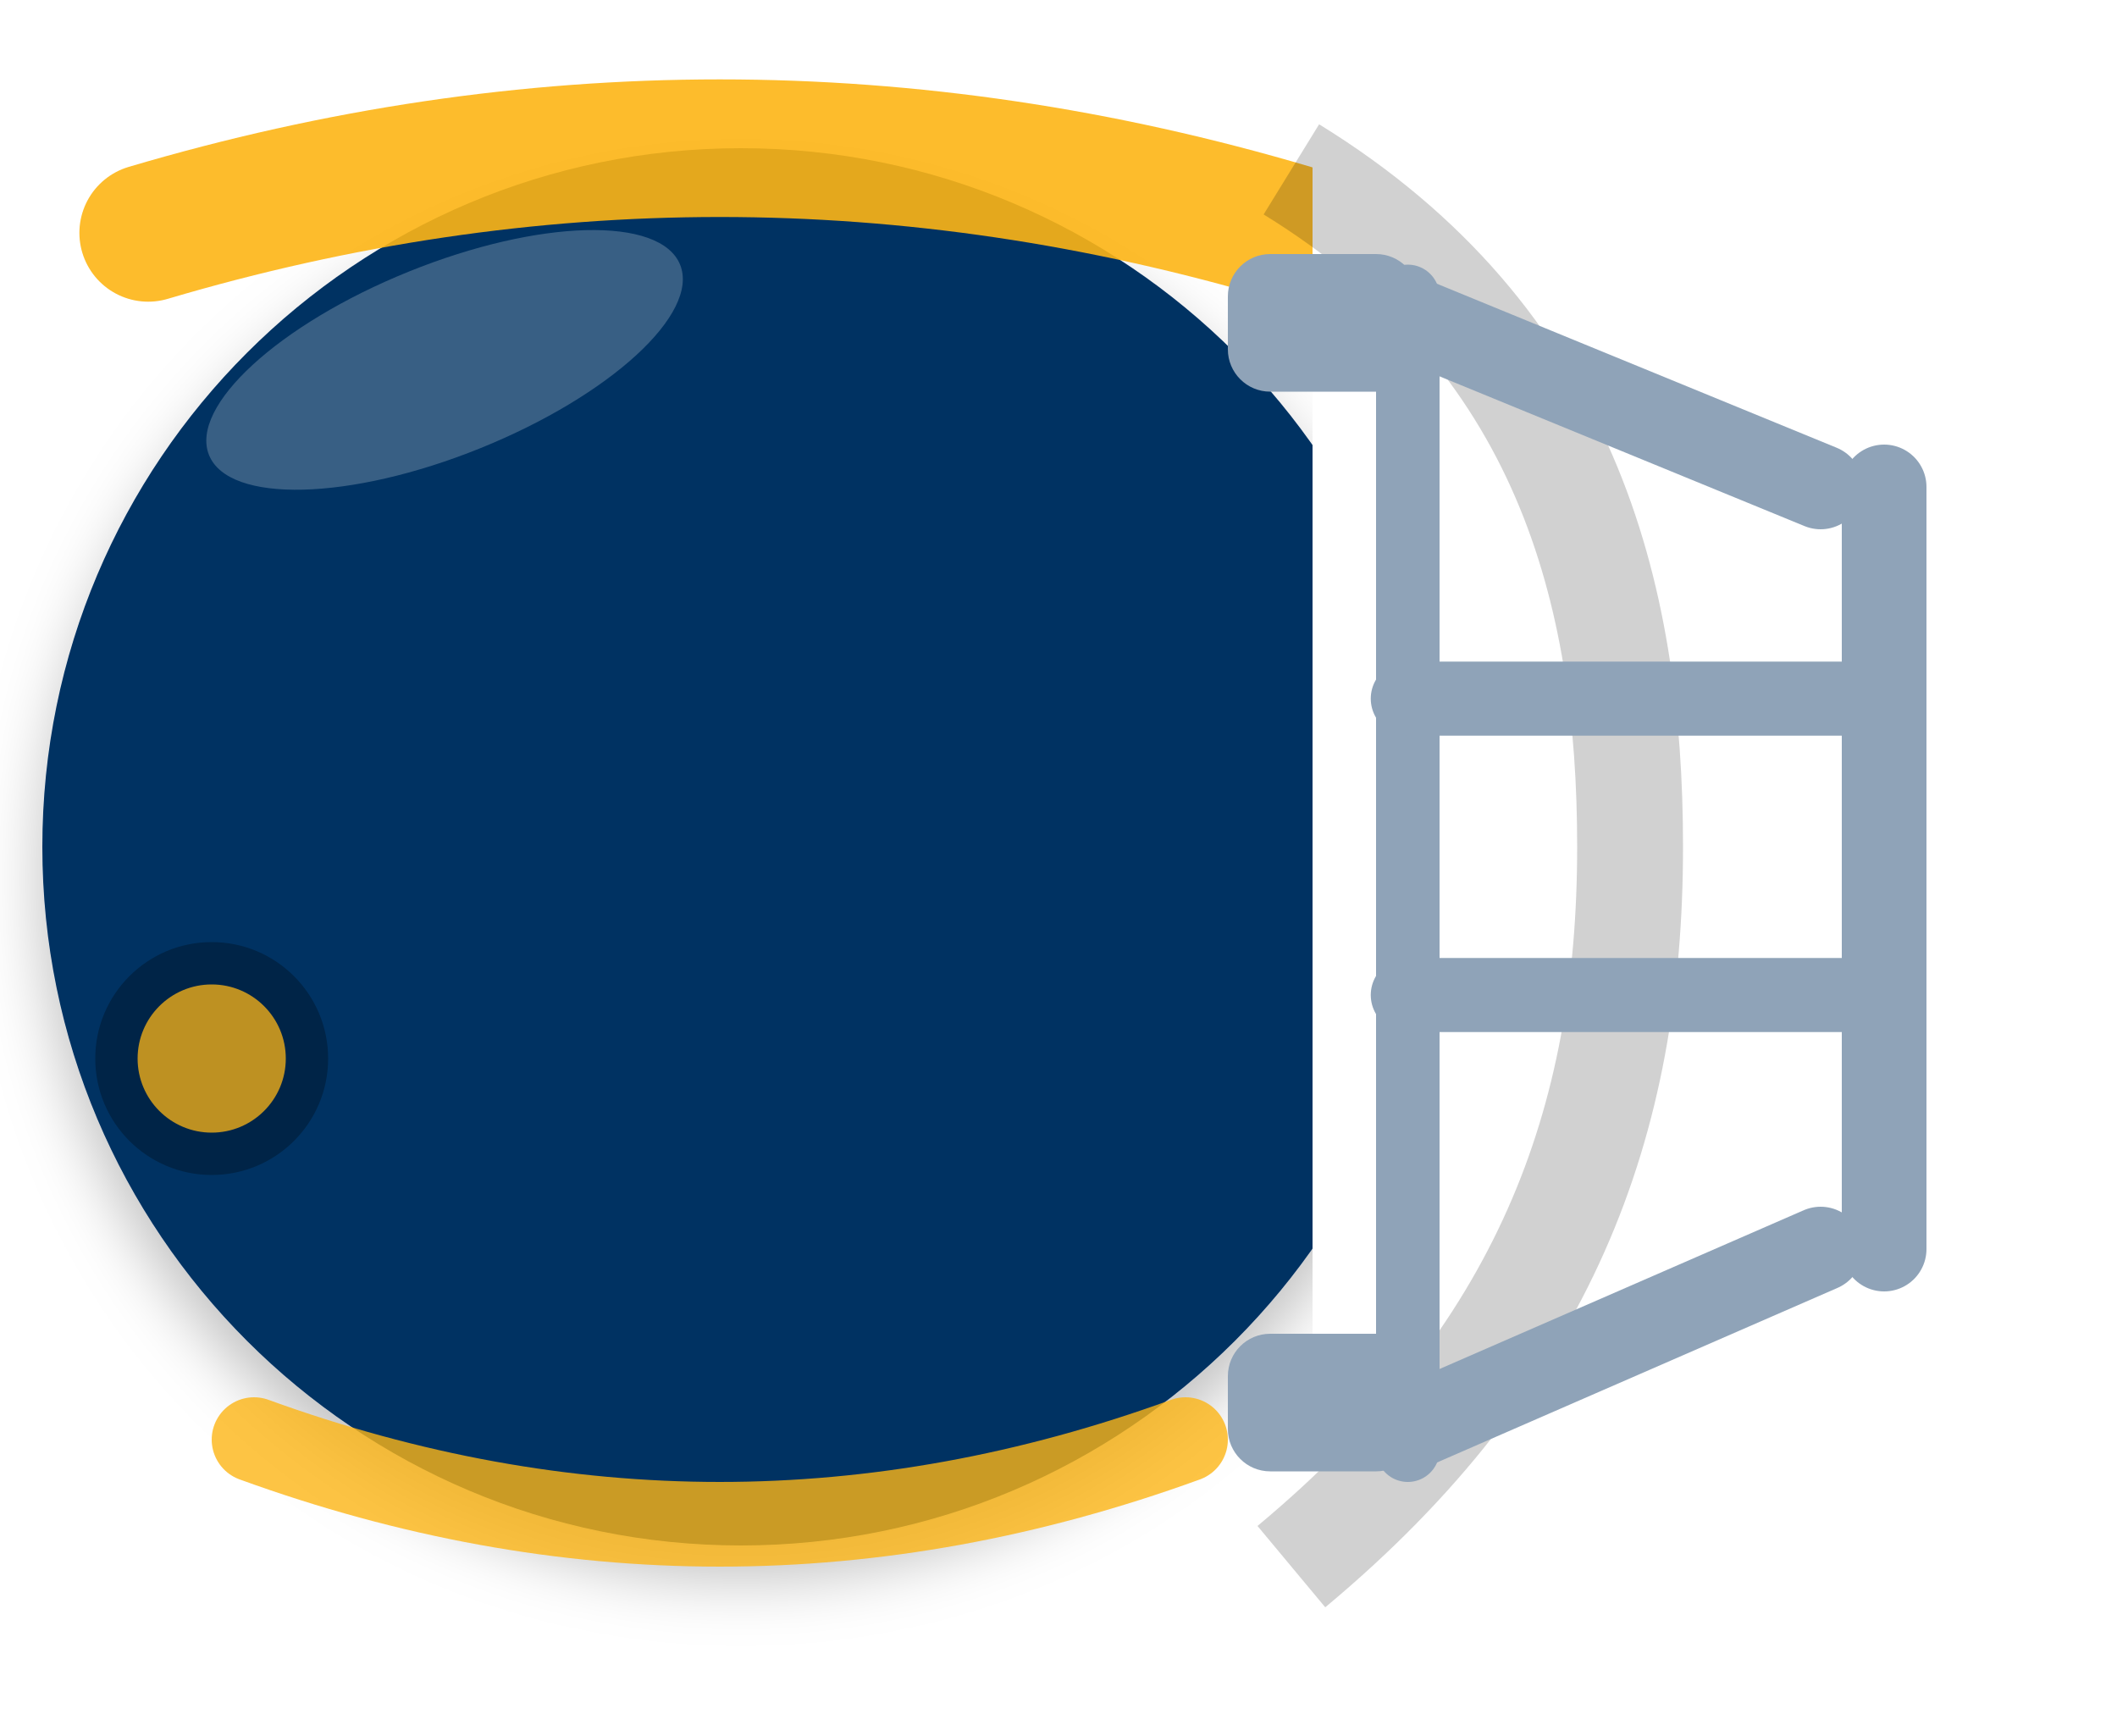
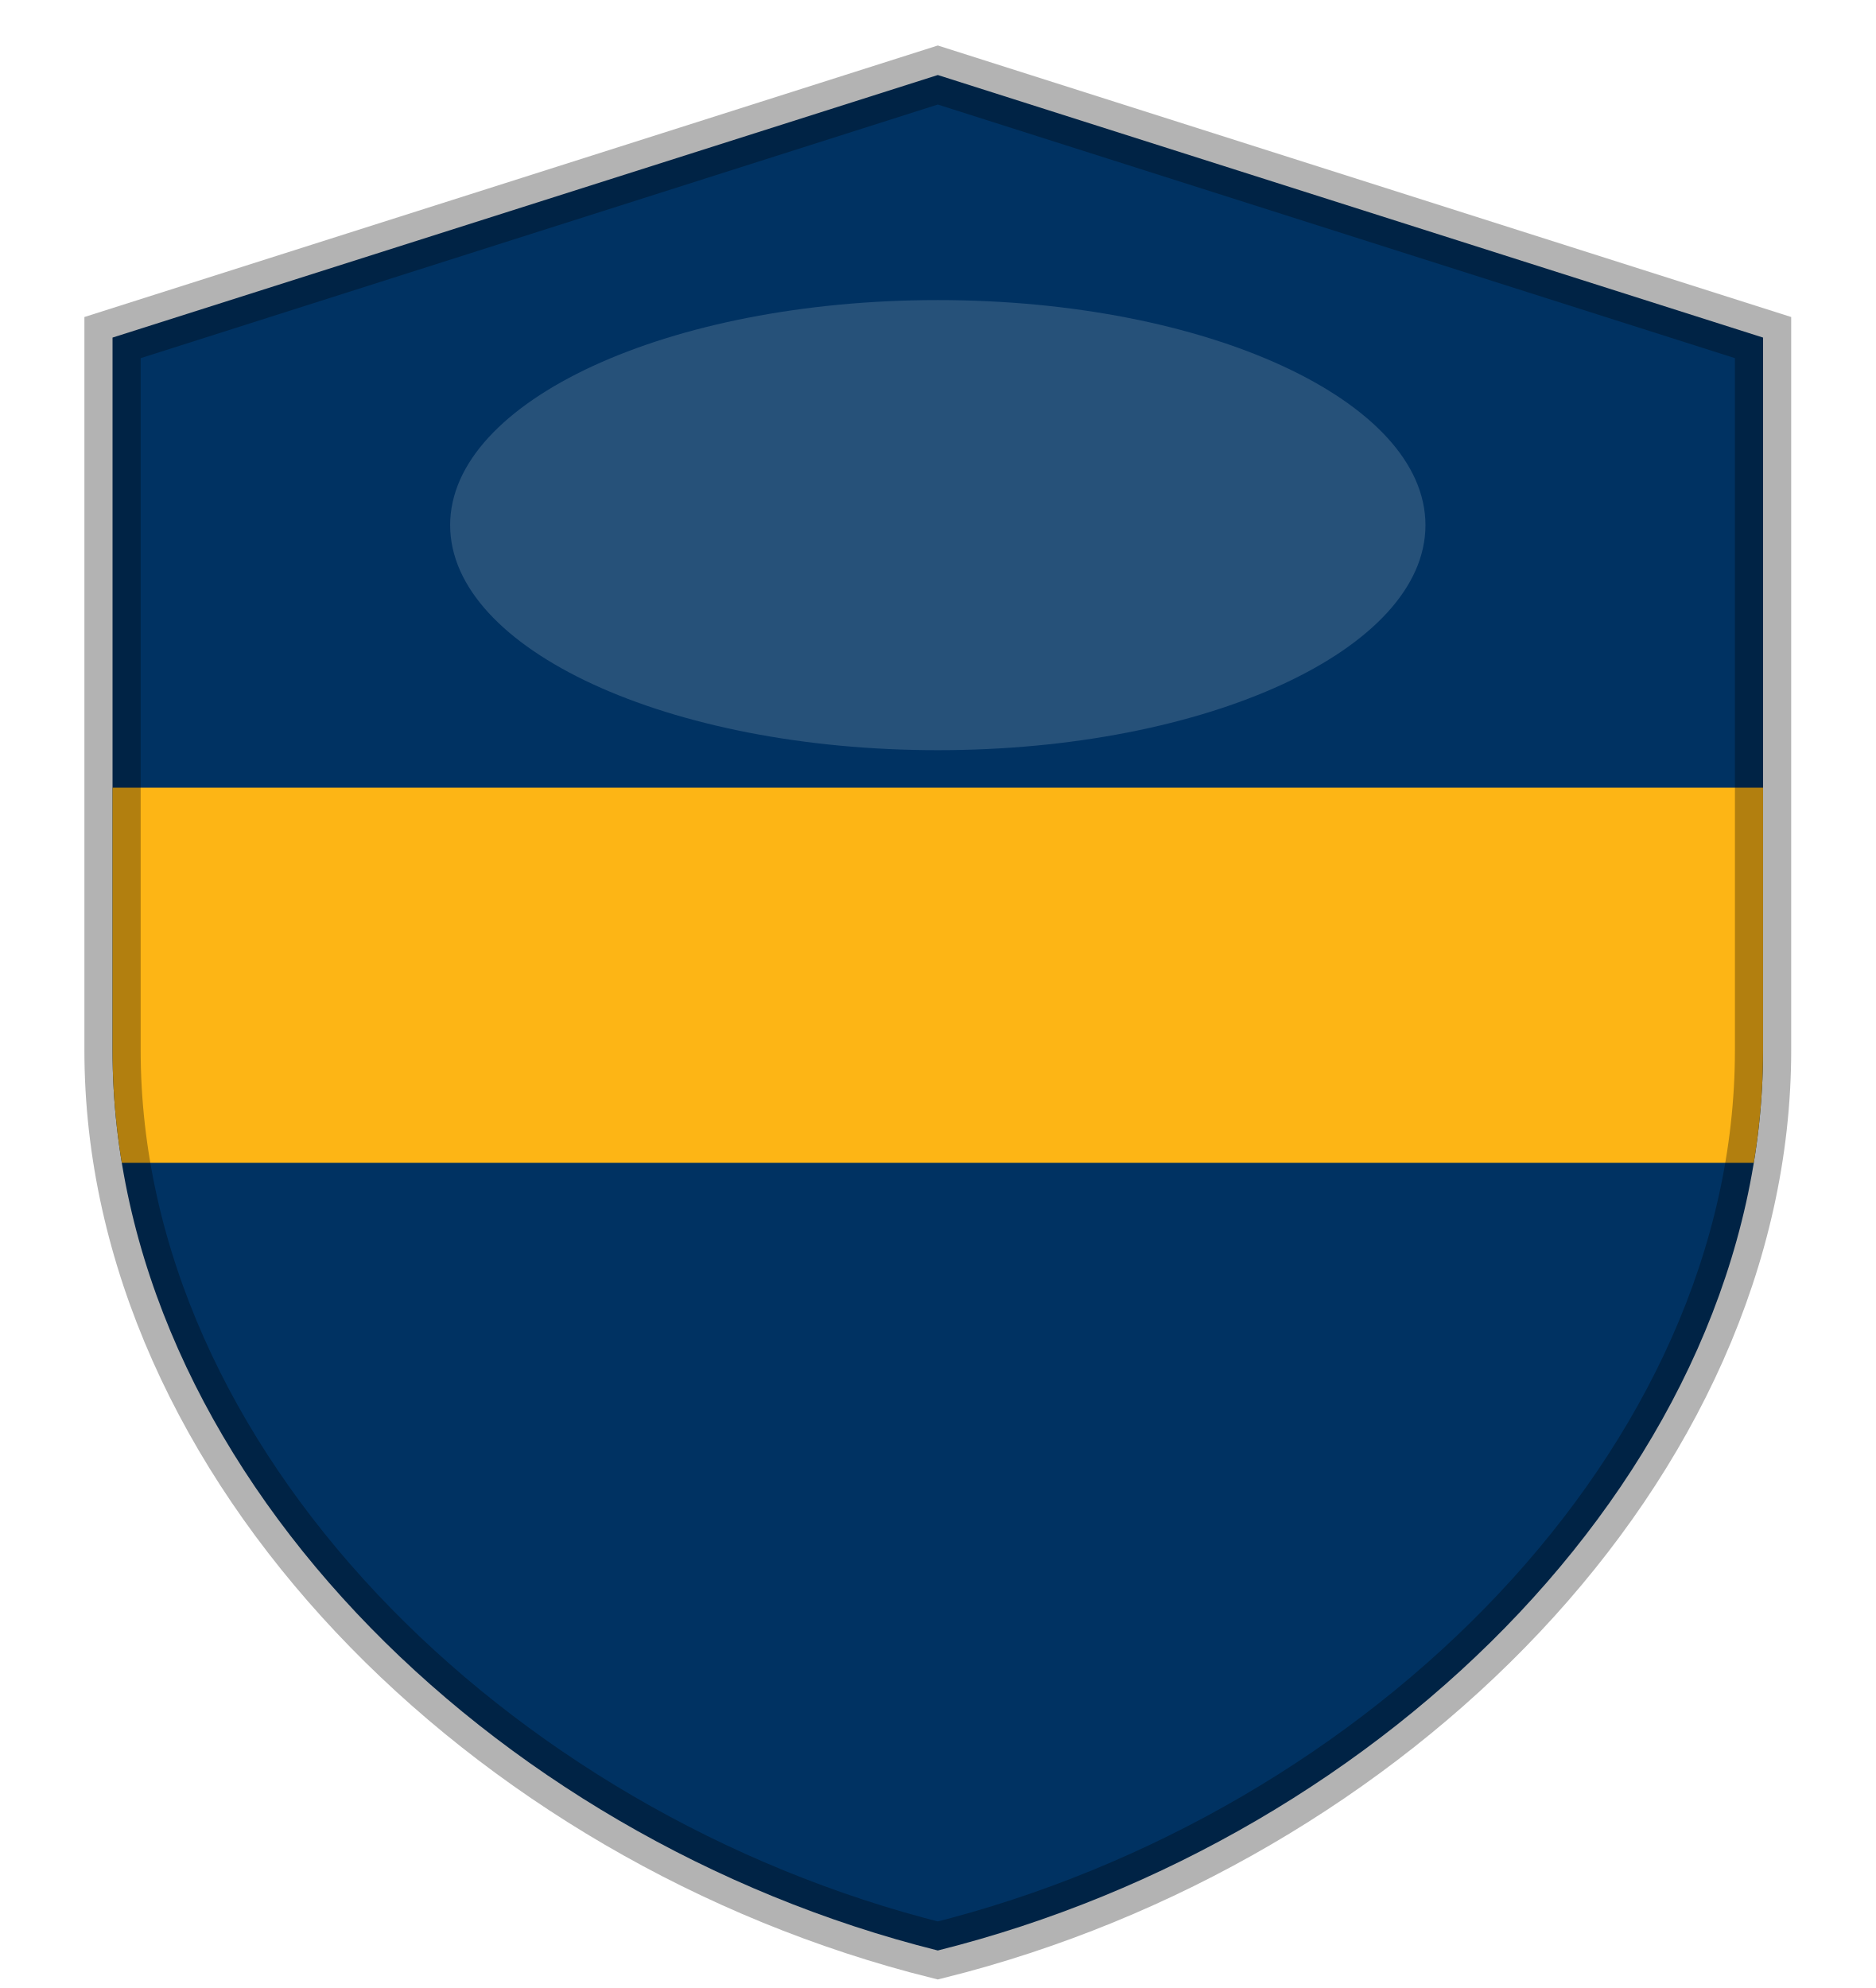
- <svg xmlns="http://www.w3.org/2000/svg" viewBox="0 0 200 164">
+ <svg xmlns="http://www.w3.org/2000/svg" viewBox="0 0 100 106">
  <defs>
-     <clipPath id="c">
-       <rect x="0" y="0" width="124" height="164" />
+     <clipPath id="sc">
+       <path d="M 50,4 L 6,18 L 6,56 C 6,78 26,98 50,104 C 74,98 94,78 94,56 L 94,18 Z" />
    </clipPath>
-     <filter id="sh" x="-15%" y="-10%" width="135%" height="130%">
-       <feDropShadow dx="0" dy="3" stdDeviation="3" flood-opacity="0.25" />
-     </filter>
  </defs>
-   <circle cx="70" cy="80" r="66" fill="#003262" clip-path="url(#c)" filter="url(#sh)" />
-   <path d="M 14,22 Q 68,6 122,22" fill="none" stroke="#fdb515" stroke-width="13" stroke-linecap="round" clip-path="url(#c)" opacity="0.9" />
-   <ellipse cx="42" cy="34" rx="24" ry="9" fill="rgba(255,255,255,0.22)" transform="rotate(-22 42 34)" clip-path="url(#c)" />
-   <circle cx="20" cy="100" r="11" fill="rgba(0,0,0,0.28)" />
-   <circle cx="20" cy="100" r="7" fill="#fdb515" opacity="0.75" />
-   <path d="M 24,136 Q 68,152 112,136" fill="none" stroke="#fdb515" stroke-width="8" stroke-linecap="round" clip-path="url(#c)" opacity="0.8" />
-   <path d="M 122,16 C 148,32 154,56 154,80 C 154,106 146,128 122,148" fill="none" stroke="rgba(0,0,0,0.18)" stroke-width="10" />
-   <rect x="116" y="24" width="18" height="13" rx="4" fill="#8fa3b8" />
-   <rect x="116" y="126" width="18" height="13" rx="4" fill="#8fa3b8" />
-   <line x1="133" y1="28" x2="133" y2="137" stroke="#8fa3b8" stroke-width="6" stroke-linecap="round" />
-   <line x1="133" y1="30" x2="172" y2="46" stroke="#8fa3b8" stroke-width="8" stroke-linecap="round" />
-   <line x1="133" y1="66" x2="178" y2="66" stroke="#8fa3b8" stroke-width="7" stroke-linecap="round" />
-   <line x1="133" y1="94" x2="178" y2="94" stroke="#8fa3b8" stroke-width="7" stroke-linecap="round" />
-   <line x1="133" y1="135" x2="172" y2="118" stroke="#8fa3b8" stroke-width="8" stroke-linecap="round" />
-   <line x1="178" y1="46" x2="178" y2="118" stroke="#8fa3b8" stroke-width="8" stroke-linecap="round" />
+   <path d="M 50,4 L 6,18 L 6,56 C 6,78 26,98 50,104 C 74,98 94,78 94,56 L 94,18 Z" fill="#003262" />
+   <rect x="6" y="42" width="88" height="20" fill="#fdb515" clip-path="url(#sc)" />
+   <ellipse cx="50" cy="28" rx="26" ry="12" fill="rgba(255,255,255,0.15)" />
+   <path d="M 50,4 L 6,18 L 6,56 C 6,78 26,98 50,104 C 74,98 94,78 94,56 L 94,18 Z" fill="none" stroke="rgba(0,0,0,0.3)" stroke-width="3" />
</svg>
